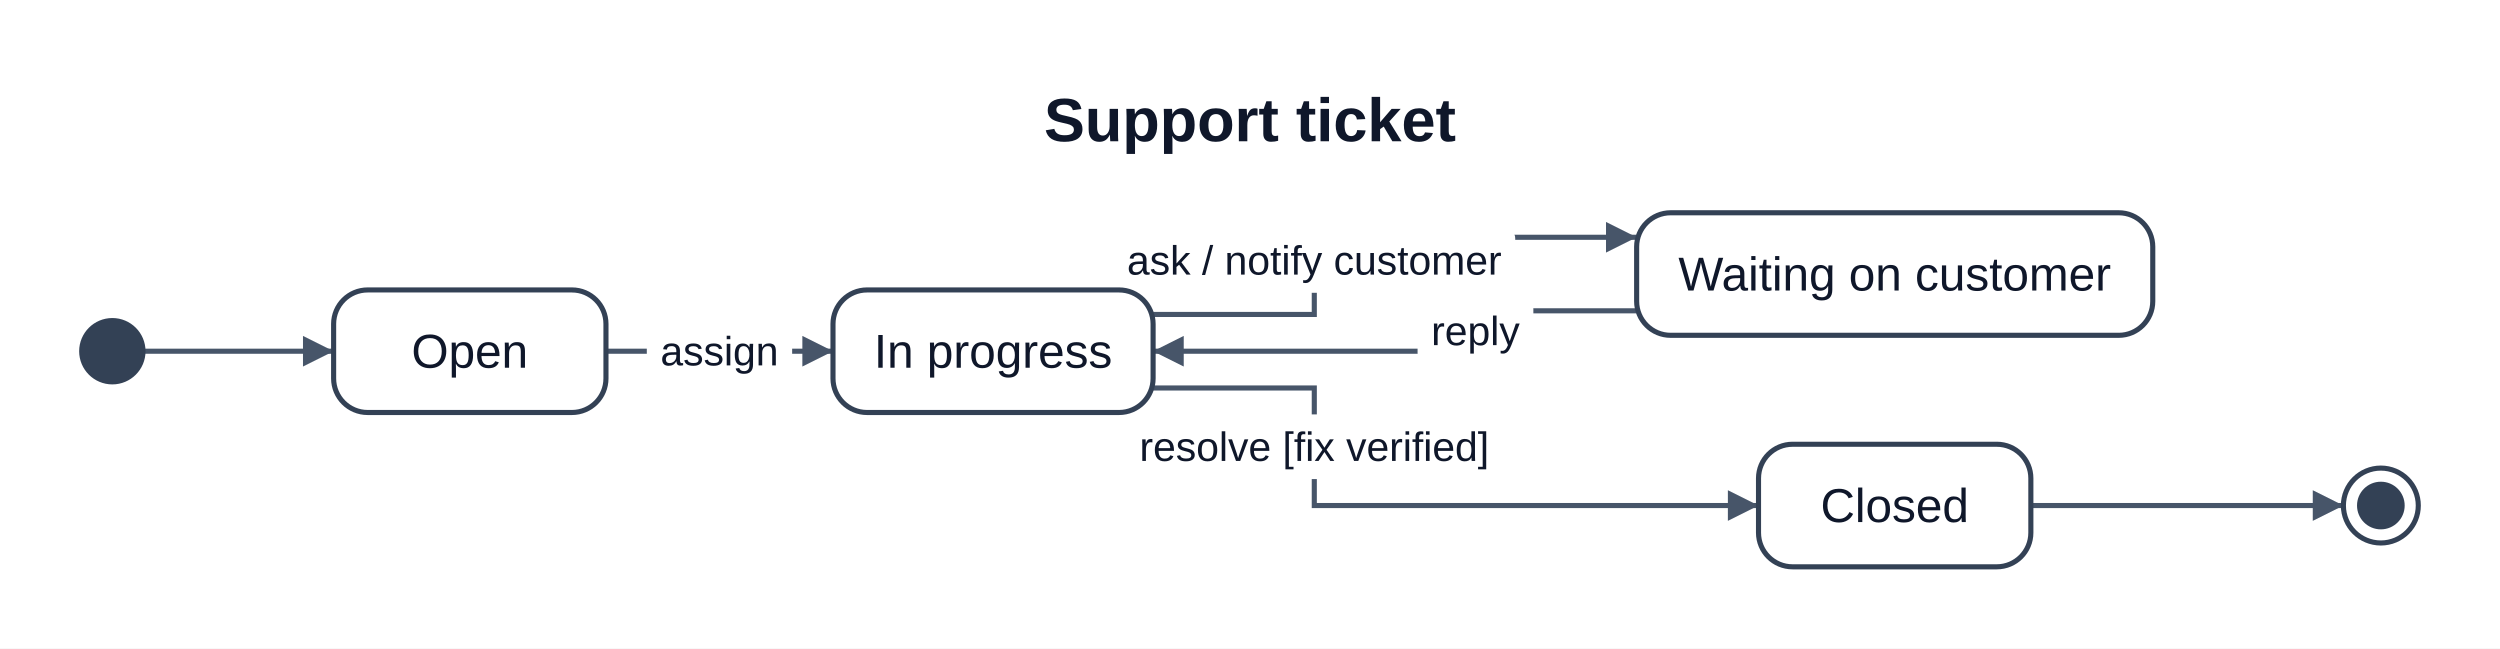
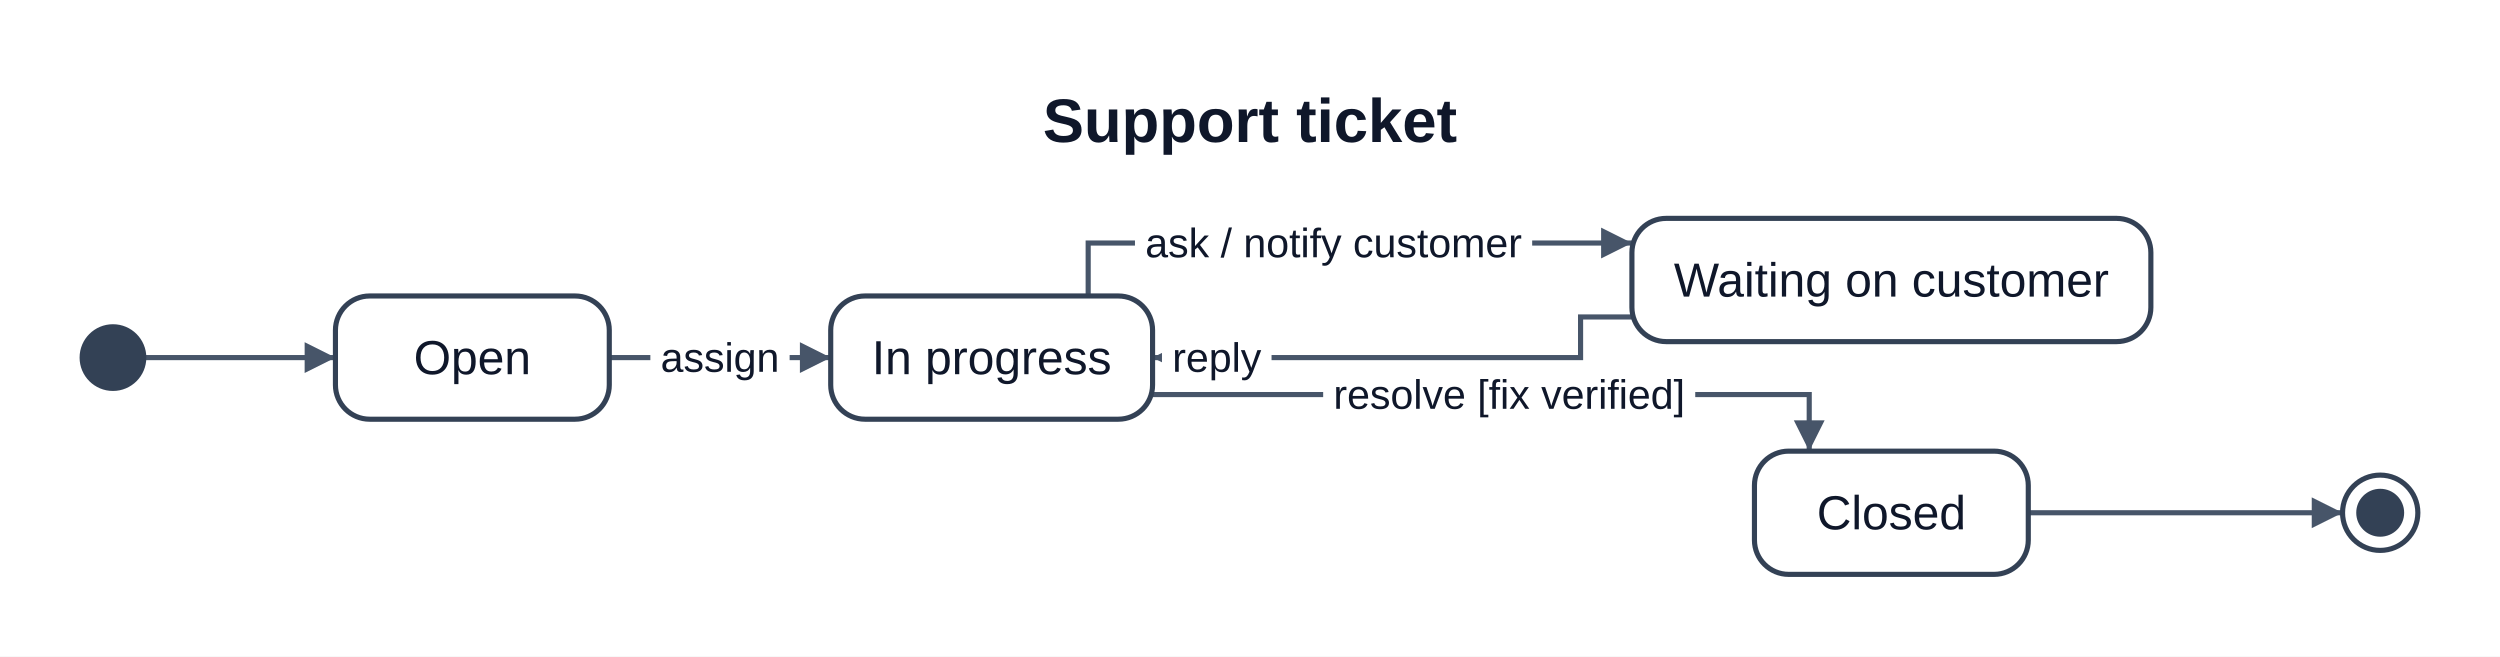
- <svg xmlns="http://www.w3.org/2000/svg" version="1.1" width="734.37" height="190.5" viewBox="0 0 734.37 190.5" class="jtd jtd-state">
+ <svg xmlns="http://www.w3.org/2000/svg" version="1.1" width="730.37" height="191.8" viewBox="0 0 730.37 191.8" class="jtd jtd-state">
  <defs>
    <marker id="jtd-arrow" viewBox="0 0 10 10" refX="10" refY="5" markerWidth="9" markerHeight="9" markerUnits="userSpaceOnUse" orient="auto">
      <path d="M0 0L10 5L0 10Z" fill="#475569" />
    </marker>
  </defs>
-   <rect width="734.37" height="190.5" fill="#ffffff" />
+   <rect width="730.37" height="191.8" fill="#ffffff" />
  <g font-family="Arial, 'Liberation Sans', Helvetica, sans-serif" font-size="14" fill="#0f172a" style="font-kerning:none;font-variant-ligatures:none">
-     <text x="367.18" y="41.49" text-anchor="middle" font-size="18" font-weight="bold" class="jtd-title">Support ticket</text>
+     <text x="365.18" y="41.49" text-anchor="middle" font-size="18" font-weight="bold" class="jtd-title">Support ticket</text>
    <g transform="translate(24 62.5)">
      <g id="e-edge:start:0" class="jtd-edge">
-         <path d="M18 40.67L74 40.67" fill="none" stroke="#475569" stroke-width="1.5" marker-end="url(#jtd-arrow)" />
+         <path d="M18 41.97L74 41.97" fill="none" stroke="#475569" stroke-width="1.5" marker-end="url(#jtd-arrow)" />
      </g>
      <g id="e-edge:open:0" class="jtd-edge">
-         <path d="M154 40.67L220.69 40.67" fill="none" stroke="#475569" stroke-width="1.5" marker-end="url(#jtd-arrow)" />
-         <rect x="166" y="31.17" width="42.69" height="19" rx="3" fill="#ffffff" />
-         <text x="187.34" y="44.83" text-anchor="middle" font-size="12">assign</text>
+         <path d="M154 41.97L218.69 41.97" fill="none" stroke="#475569" stroke-width="1.5" marker-end="url(#jtd-arrow)" />
+         <rect x="166" y="33.47" width="40.69" height="17" rx="2" fill="#ffffff" />
+         <text x="186.34" y="46.13" text-anchor="middle" font-size="12">assign</text>
      </g>
      <g id="e-edge:progress:0" class="jtd-edge">
-         <path d="M314.72 29.87L362.07 29.87L362.07 7.2L456.76 7.2" fill="none" stroke="#475569" stroke-width="1.5" marker-end="url(#jtd-arrow)" />
-         <rect x="303.05" y="4.5" width="118.04" height="19" rx="3" fill="#ffffff" />
-         <text x="362.07" y="18.16" text-anchor="middle" font-size="12">ask / notify customer</text>
+         <path d="M293.91 23.97L293.91 8.5L452.76 8.5" fill="none" stroke="#475569" stroke-width="1.5" marker-end="url(#jtd-arrow)" />
+         <rect x="307.58" y="0" width="116.04" height="17" rx="2" fill="#ffffff" />
+         <text x="365.6" y="12.66" text-anchor="middle" font-size="12">ask / notify customer</text>
      </g>
      <g id="e-edge:progress:1" class="jtd-edge">
-         <path d="M314.72 51.47L362.07 51.47L362.07 86L492.56 86" fill="none" stroke="#475569" stroke-width="1.5" marker-end="url(#jtd-arrow)" />
-         <rect x="306.72" y="59.23" width="110.7" height="19" rx="3" fill="#ffffff" />
-         <text x="362.07" y="72.89" text-anchor="middle" font-size="12">resolve [fix verified]</text>
+         <path d="M312.72 52.77L504.56 52.77L504.56 69.3" fill="none" stroke="#475569" stroke-width="1.5" marker-end="url(#jtd-arrow)" />
+         <rect x="362.56" y="44.27" width="108.7" height="17" rx="2" fill="#ffffff" />
+         <text x="416.91" y="56.93" text-anchor="middle" font-size="12">resolve [fix verified]</text>
      </g>
      <g id="e-edge:waiting:0" class="jtd-edge">
-         <path d="M456.76 28.8L409.41 28.8L409.41 40.67L314.72 40.67" fill="none" stroke="#475569" stroke-width="1.5" marker-end="url(#jtd-arrow)" />
-         <rect x="392.41" y="25.23" width="34.01" height="19" rx="3" fill="#ffffff" />
-         <text x="409.41" y="38.89" text-anchor="middle" font-size="12">reply</text>
+         <path d="M452.76 30.1L437.76 30.1L437.76 41.97L312.72 41.97" fill="none" stroke="#475569" stroke-width="1.5" marker-end="url(#jtd-arrow)" />
+         <rect x="315.47" y="33.47" width="32.01" height="17" rx="2" fill="#ffffff" />
+         <text x="331.48" y="46.13" text-anchor="middle" font-size="12">reply</text>
      </g>
      <g id="e-edge:closed:0" class="jtd-edge">
-         <path d="M572.56 86L664.37 86" fill="none" stroke="#475569" stroke-width="1.5" marker-end="url(#jtd-arrow)" />
+         <path d="M568.56 87.3L660.37 87.3" fill="none" stroke="#475569" stroke-width="1.5" marker-end="url(#jtd-arrow)" />
      </g>
-       <g id="n-start" class="jtd-node jtd-shape-initial" transform="translate(0 31.67)">
+       <g id="n-start" class="jtd-node jtd-shape-initial" transform="translate(0 32.97)">
        <path d="M0 9A9 9 0 1 1 18 9A9 9 0 1 1 0 9Z" fill="#ffffff" stroke="#334155" stroke-width="1.5" />
        <path d="M0 9A9 9 0 1 1 18 9A9 9 0 1 1 0 9Z" fill="#334155" />
      </g>
-       <g id="n-open" class="jtd-node jtd-shape-state" transform="translate(74 22.67)">
+       <g id="n-open" class="jtd-node jtd-shape-state" transform="translate(74 23.97)">
        <path d="M10 0H70A10 10 0 0 1 80 10V26A10 10 0 0 1 70 36H10A10 10 0 0 1 0 26V10A10 10 0 0 1 10 0Z" fill="#ffffff" stroke="#334155" stroke-width="1.5" />
        <text x="40" y="22.85" text-anchor="middle">Open</text>
      </g>
-       <g id="n-progress" class="jtd-node jtd-shape-state" transform="translate(220.69 22.67)">
+       <g id="n-progress" class="jtd-node jtd-shape-state" transform="translate(218.69 23.97)">
        <path d="M10 0H84.03A10 10 0 0 1 94.03 10V26A10 10 0 0 1 84.03 36H10A10 10 0 0 1 0 26V10A10 10 0 0 1 10 0Z" fill="#ffffff" stroke="#334155" stroke-width="1.5" />
        <text x="47.02" y="22.85" text-anchor="middle">In progress</text>
      </g>
-       <g id="n-waiting" class="jtd-node jtd-shape-state" transform="translate(456.76 0)">
+       <g id="n-waiting" class="jtd-node jtd-shape-state" transform="translate(452.76 1.3)">
        <path d="M10 0H141.61A10 10 0 0 1 151.61 10V26A10 10 0 0 1 141.61 36H10A10 10 0 0 1 0 26V10A10 10 0 0 1 10 0Z" fill="#ffffff" stroke="#334155" stroke-width="1.5" />
        <text x="75.8" y="22.85" text-anchor="middle">Waiting on customer</text>
      </g>
-       <g id="n-closed" class="jtd-node jtd-shape-state" transform="translate(492.56 68)">
+       <g id="n-closed" class="jtd-node jtd-shape-state" transform="translate(488.56 69.3)">
        <path d="M10 0H70A10 10 0 0 1 80 10V26A10 10 0 0 1 70 36H10A10 10 0 0 1 0 26V10A10 10 0 0 1 10 0Z" fill="#ffffff" stroke="#334155" stroke-width="1.5" />
        <text x="40" y="22.85" text-anchor="middle">Closed</text>
      </g>
-       <g id="n-end" class="jtd-node jtd-shape-final" transform="translate(664.37 75)">
+       <g id="n-end" class="jtd-node jtd-shape-final" transform="translate(660.37 76.3)">
        <path d="M0 11A11 11 0 1 1 22 11A11 11 0 1 1 0 11Z" fill="#ffffff" stroke="#334155" stroke-width="1.5" />
        <path d="M4 11A7 7 0 1 1 18 11A7 7 0 1 1 4 11Z" fill="#334155" />
      </g>
    </g>
  </g>
</svg>
